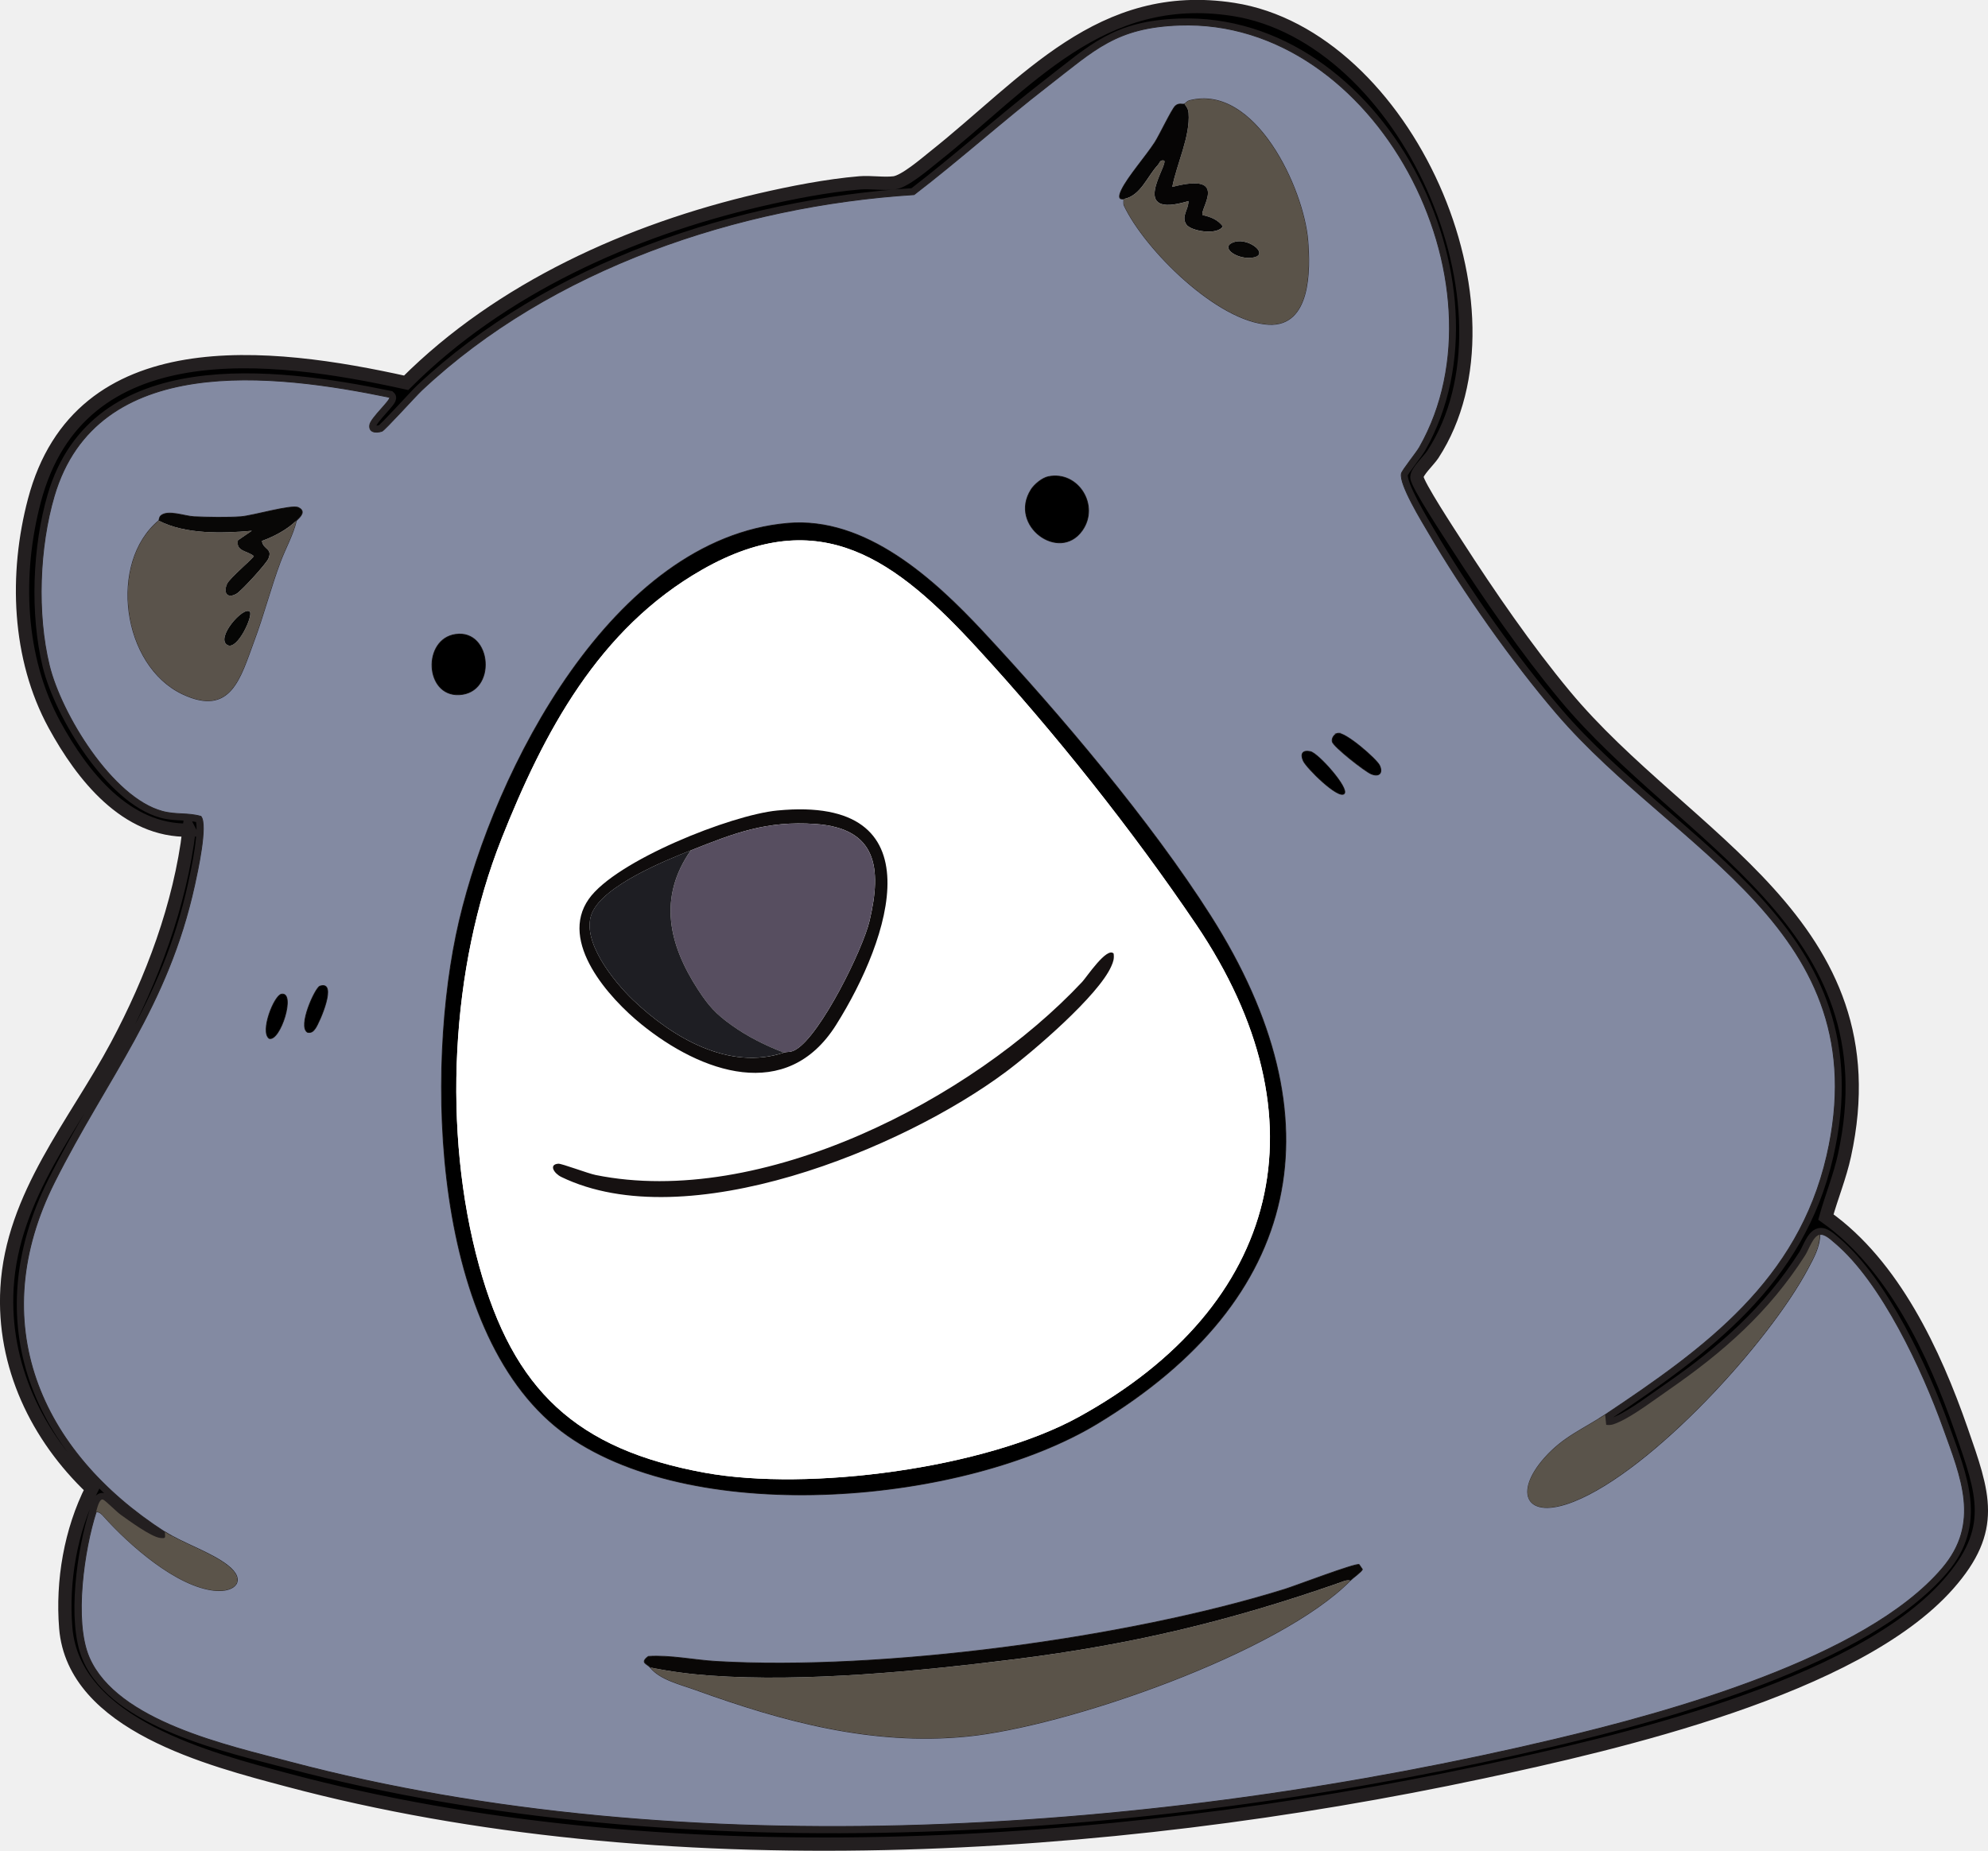
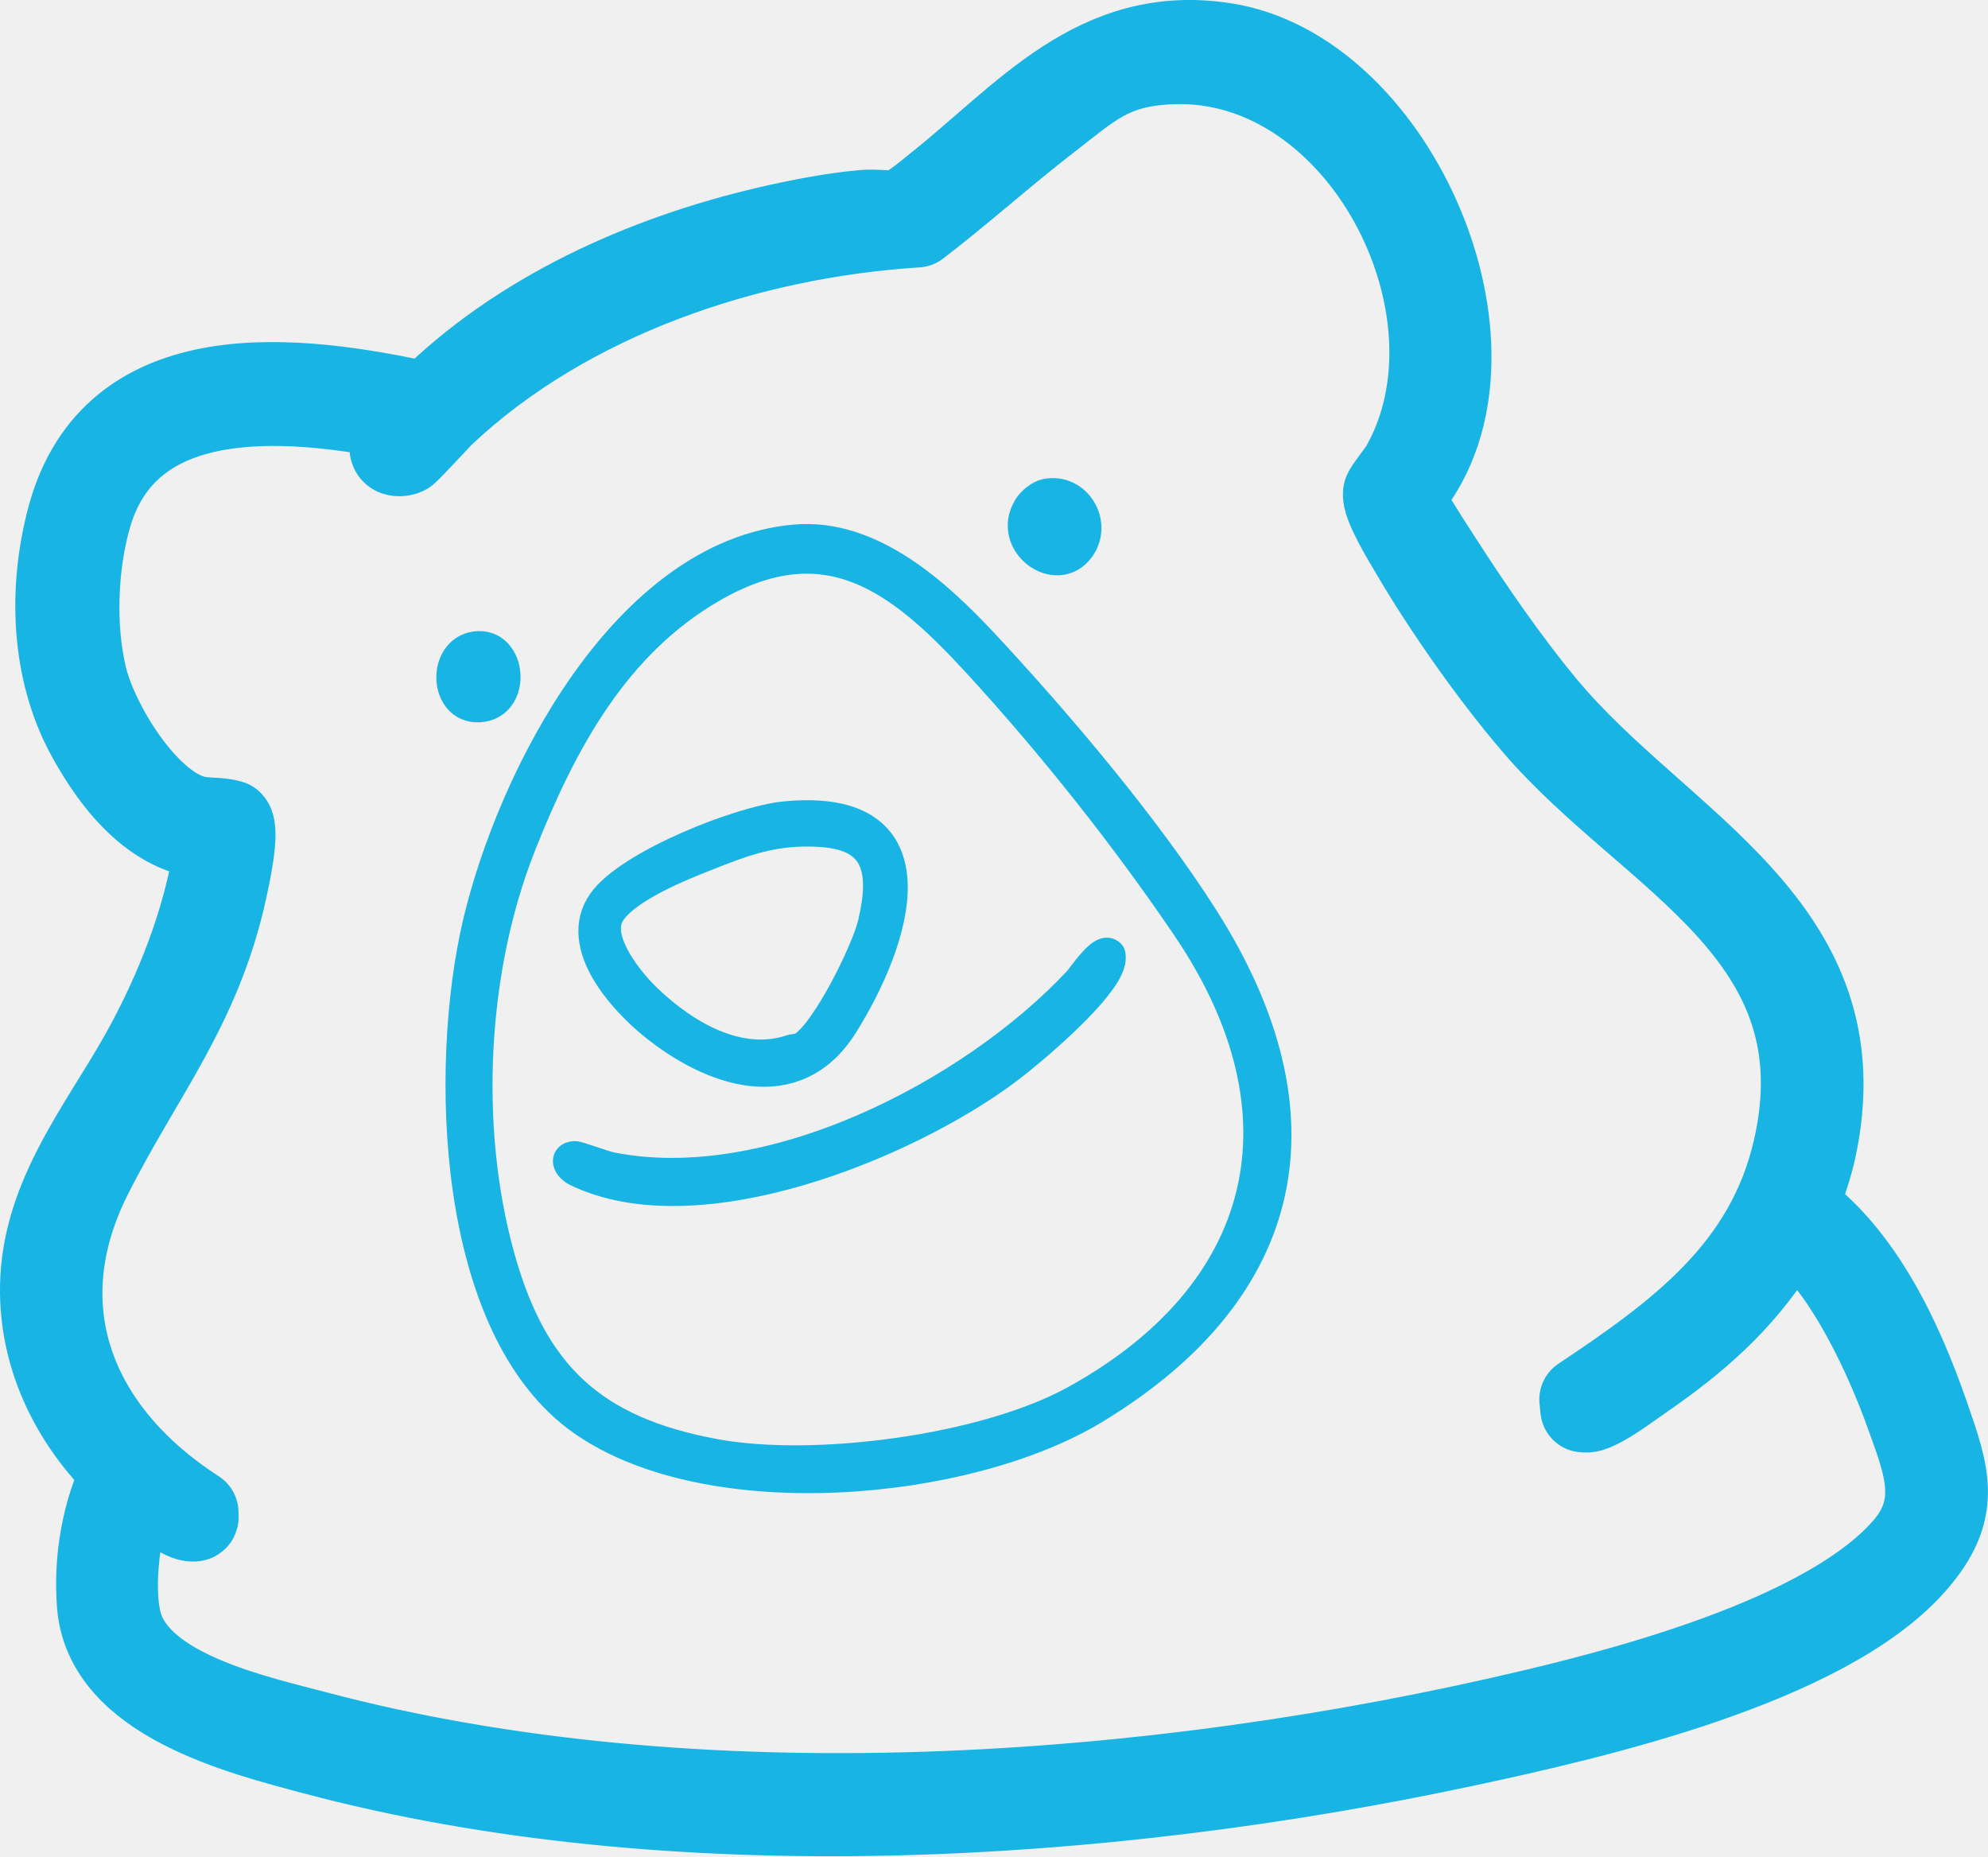
- <svg xmlns="http://www.w3.org/2000/svg" id="Layer_1" data-name="Layer 1" viewBox="0 0 474.93 442.21">
-   <defs>
-     <style>
-       .cls-1 {
-         fill: #574e60;
-       }
- 
-       .cls-2 {
-         fill: #060605;
-       }
- 
-       .cls-3 {
-         fill: #fff;
-       }
- 
-       .cls-4 {
-         fill: #5a544b;
-       }
- 
-       .cls-5 {
-         fill: #080706;
-       }
- 
-       .cls-6 {
-         fill: #5a534b;
-       }
- 
-       .cls-7 {
-         fill: #060505;
-       }
- 
-       .cls-8 {
-         fill: #161111;
-       }
- 
-       .cls-9 {
-         fill: #0f0c0c;
-       }
- 
-       .cls-10 {
-         fill: #838aa2;
-         stroke-width: .2px;
-       }
- 
-       .cls-10, .cls-11 {
-         stroke: #231f20;
-         stroke-miterlimit: 10;
-       }
- 
-       .cls-11 {
-         stroke-width: 3.17px;
-       }
- 
-       .cls-12 {
-         fill: #1e1e23;
-       }
- 
-       .cls-13 {
-         fill: #5b544a;
-       }
- 
-       .cls-14 {
-         fill: #5a5349;
-       }
- 
-       .cls-15 {
-         fill: #090706;
-       }
-     </style>
-   </defs>
-   <path class="cls-3" d="M45.19,198.34c-2.17,17.94-8.84,35.69-17.31,51.55-9.96,18.65-24.94,35.74-26.2,57.89-1.05,18.46,7.15,35.46,20.27,47.93-5.06,10.01-7.14,22.08-6.23,33.27,1.89,23.19,34.64,31.45,53.05,36.36,89.3,23.8,195.64,17.18,285.33-1.94,31.93-6.81,89.31-19.93,111.31-44.79,11.68-13.2,8.47-21.67,3.14-36.99-6.38-18.34-16.18-39.36-32.34-50.82,1.37-4.89,3.34-9.65,4.45-14.74,12.06-55.38-38.07-75.21-66.83-109.87-9.12-10.99-18.08-24-25.83-36.03-1.54-2.39-9.52-14.52-9.5-16.16.02-1.34,2.86-3.93,3.81-5.4,22.62-34.72-6.5-99.92-47.65-106.33-31.71-4.94-49.32,17.59-71.4,35.13-2.17,1.73-7.16,6.01-9.64,6.31s-5.59-.23-8.22,0c-7.74.64-16.36,2.33-23.93,4.1-30.88,7.19-61.85,21.11-84.43,43.67-32.39-7.18-78-12.78-88.81,28.11-4.64,17.55-3.97,37.56,4.82,53.65,6.56,12,17.05,25.5,32.15,25.12Z" />
-   <path class="cls-11" d="M45.19,198.34c-15.1.37-25.59-13.12-32.15-25.12-8.79-16.09-9.46-36.1-4.82-53.65,10.81-40.89,56.42-35.29,88.81-28.11,22.58-22.56,53.55-36.48,84.43-43.67,7.57-1.76,16.2-3.45,23.93-4.1,2.64-.22,5.68.31,8.22,0s7.47-4.58,9.64-6.31c22.08-17.53,39.68-40.06,71.4-35.13,41.15,6.41,70.27,71.6,47.65,106.33-.96,1.47-3.8,4.06-3.81,5.4-.02,1.64,7.97,13.77,9.5,16.16,7.74,12.03,16.7,25.04,25.83,36.03,28.76,34.66,78.9,54.49,66.83,109.87-1.11,5.09-3.08,9.85-4.45,14.74,16.16,11.45,25.96,32.48,32.34,50.82,5.33,15.32,8.54,23.79-3.14,36.99-22,24.86-79.38,37.98-111.31,44.79-89.68,19.13-196.03,25.75-285.33,1.94-18.41-4.91-51.16-13.17-53.05-36.36-.91-11.19,1.16-23.26,6.23-33.27-13.12-12.47-21.32-29.47-20.27-47.93,1.26-22.14,16.24-39.24,26.2-57.89,8.47-15.86,15.14-33.61,17.31-51.55ZM383.48,338.01c23.95-15.99,46.03-32.01,52.92-61.85,12.48-54.02-36.06-72.42-64.51-105.61-10.69-12.47-22.37-29.09-30.66-43.28-1.53-2.61-7-11.52-6.47-14.1.17-.81,3.54-4.92,4.33-6.31,22.25-39.17-10.28-102.52-57.35-100.84-15.15.54-20.21,5.86-31.4,14.51-10.85,8.39-21.17,17.7-32,25.99-41.93,2.64-86.67,17.65-117.6,46.72-1.48,1.39-8.87,9.6-9.52,9.81-1.46.47-3.19.3-2.92-1.52.25-1.68,5.28-6.09,4.71-6.59-27.62-5.7-69.9-10.95-80.08,23.57-3.6,12.21-4.2,28.16-1.17,40.52,2.82,11.5,14.98,31.59,27.02,34.83,3.26.88,6.05.29,9.19,1.2,1.7,1.95-.87,13.51-1.51,16.43-6.41,29.25-20.78,45.74-33.45,70.94-16.84,33.5-3.68,64.27,26.35,83.62,0,1.28.41,1.62-1.17,1.42-2.16-.28-7.39-4.11-9.42-5.57-.94-.67-3.57-3.33-4.16-3.58-.93-.39-1.48,2.26-1.68,2.9-2.89,8.91-5.43,26.15-1.69,34.8,6.64,15.34,33.22,21.09,47.98,24.99,94.43,24.99,207.83,16.99,302.16-5.41,27.08-6.43,74.21-19.33,92.55-40.84,9.23-10.82,4.54-21.64.24-33.6-4.91-13.68-14.68-34.8-25.88-44.2-.99-.83-2.45-2.24-3.61-1.95-1.6.4-2.5,3.45-3.48,4.98-8.65,13.55-19.48,23.05-32.62,32.14-3.21,2.22-8.36,6.11-11.73,7.6-1.07.47-1.9.9-3.15.71l-.25-2.42Z" />
-   <path class="cls-10" d="M39.39,366.04c-30.03-19.35-43.19-50.11-26.35-83.62,12.67-25.2,27.03-41.69,33.45-70.94.64-2.92,3.21-14.48,1.51-16.43-3.15-.91-5.93-.32-9.19-1.2-12.05-3.24-24.21-23.34-27.02-34.83-3.03-12.36-2.43-28.31,1.17-40.52,10.18-34.52,52.46-29.27,80.08-23.57.57.51-4.46,4.92-4.71,6.59-.27,1.82,1.46,1.99,2.92,1.52.65-.21,8.03-8.42,9.52-9.81,30.93-29.07,75.67-44.07,117.6-46.72,10.83-8.29,21.15-17.6,32-25.99,11.19-8.66,16.25-13.97,31.4-14.51,47.07-1.68,79.6,61.67,57.35,100.84-.79,1.39-4.17,5.51-4.33,6.31-.54,2.59,4.94,11.49,6.47,14.1,8.29,14.19,19.97,30.81,30.66,43.28,28.45,33.19,76.99,51.59,64.51,105.61-6.89,29.84-28.97,45.87-52.92,61.85-5.3,3.54-9.96,5.24-14.51,10.38-7.35,8.31-4.45,14.85,6.95,10.33,18.66-7.39,46.61-38,55.97-55.67,1.33-2.51,2.81-5.11,2.82-8.06,1.16-.29,2.62,1.12,3.61,1.95,11.19,9.4,20.97,30.51,25.88,44.2,4.3,11.97,8.98,22.78-.24,33.6-18.33,21.51-65.47,34.41-92.55,40.84-94.33,22.4-207.72,30.4-302.16,5.41-14.76-3.91-41.35-9.65-47.98-24.99-3.74-8.65-1.2-25.89,1.69-34.8.95.02,1.36.58,1.93,1.21,5.95,6.62,17.23,16.68,26.4,17.59,4.86.48,7.61-2.41,3.06-5.96-4-3.12-10.68-5.26-14.95-8.01ZM282.96,24.85c-.46.19-1.32-.32-2.18.48s-3.78,6.96-4.87,8.67c-2.15,3.34-6.47,8.24-7.97,11.36-1.32,2.77.44,2.08.52,2.21.1.16-.11,1.07.12,1.55,4.99,10.54,22.33,27.75,34.51,28.38,10.05.52,9.91-13.08,9.34-20.01-1.02-12.45-12.57-37.38-28.16-33.47-.74.18-1.04.73-1.31.84ZM250.45,113.88c-1.47.3-3.34,1.84-4.14,3.11-5.42,8.61,6.76,17.43,12.21,9.79,4.27-5.98-.94-14.36-8.07-12.9ZM37.94,124.4c-12.05,10.06-8.77,34.6,5.7,41.42,11.54,5.44,13.78-3.97,17.02-12.66,2.32-6.19,3.96-12.67,6.27-18.86,1.24-3.32,3.04-6.44,3.87-9.9.89-.86,2.41-2.22.48-3.14-1.63-.78-10.83,1.98-13.75,2.19-3.31.24-7.8.15-11.15,0-2.26-.1-6.26-1.71-7.95-.24-.42.37-.41,1.13-.48,1.19ZM188.14,125.03c-41.85,3.7-69.99,59-78.44,95.05-8.24,35.14-6.8,99.99,25.91,122.95,31.31,21.97,94.92,16.24,126.53-2.88,49.15-29.75,57.94-72.73,27.11-121.27-14.3-22.53-36.09-48.28-54.37-67.9-11.79-12.66-28.11-27.59-46.74-25.95ZM108.87,151.56c-7.95,1.1-7.43,14.83.83,14.43,9.05-.43,7.84-15.64-.83-14.43ZM319.54,175.21c-.78.19-1.47,1.19-1.26,2.01.32,1.23,7.8,7.08,9.27,7.69,1.93.81,2.88-.22,2.03-2.03-.7-1.5-8.28-8.11-10.05-7.67ZM321.13,189.64c1.27-1.26-6.21-9.68-8.08-10.07s-2.45.53-1.7,2.21c.77,1.71,8.38,9.24,9.78,7.86ZM76.43,235.61c-1.13.37-5.38,9.68-2.95,11.05.95.16,1.39-.28,1.88-.99.99-1.43,5.38-11.48,1.07-10.06ZM67.25,237.53c-1.76.3-5.17,8.96-2.95,10.59,2.66.8,6.43-11.19,2.95-10.59ZM155.37,398.41c2.41,2.93,7.14,3.98,10.86,5.33,20.95,7.58,42.2,13.33,64.76,11.1,24-2.37,74.65-19.98,91.58-37.21.54-.55,2.78-2.13,2.9-2.67l-.79-1.16c-1.01-.3-15.16,5.1-17.69,5.89-37.81,11.8-96.52,19.58-135.92,17.26-5.34-.31-10.9-1.54-16.19-1.19-2.08,1.58-.29,1.72.48,2.65Z" />
-   <path class="cls-4" d="M434.7,294.99c0,2.95-1.49,5.54-2.82,8.06-9.36,17.67-37.31,48.27-55.97,55.67-11.4,4.52-14.3-2.02-6.95-10.33,4.55-5.14,9.21-6.84,14.51-10.38l.25,2.42c1.25.19,2.08-.23,3.15-.71,3.37-1.5,8.52-5.38,11.73-7.6,13.13-9.09,23.96-18.59,32.62-32.14.98-1.53,1.87-4.58,3.48-4.98Z" />
-   <path class="cls-13" d="M22.96,361.2c.21-.63.75-3.29,1.68-2.9.59.25,3.22,2.91,4.16,3.58,2.03,1.46,7.26,5.28,9.42,5.57,1.58.21,1.18-.14,1.17-1.42,4.27,2.75,10.95,4.89,14.95,8.01,4.55,3.55,1.81,6.44-3.06,5.96-9.17-.91-20.45-10.97-26.4-17.59-.57-.63-.97-1.2-1.93-1.21Z" />
-   <path d="M188.14,125.03c18.63-1.65,34.95,13.29,46.74,25.95,18.28,19.62,40.07,45.37,54.37,67.9,30.83,48.55,22.04,91.52-27.11,121.27-31.6,19.13-95.22,24.86-126.53,2.88-32.71-22.96-34.15-87.81-25.91-122.95,8.45-36.05,36.59-91.35,78.44-95.05ZM119.8,200.45c-12.22,30.75-14.15,69.98-5.37,101.9,8.22,29.87,23.23,43.91,53.9,49.52,24.86,4.54,67.03-1.03,89.33-13.3,48.42-26.62,59.39-71.37,28.1-117.67-15.28-22.61-33.87-45.98-52.34-66.06-19.19-20.87-37.37-34.84-65.64-18.75-24.8,14.12-37.88,38.91-47.99,64.36Z" />
-   <path class="cls-14" d="M322.58,377.63c-16.94,17.23-67.58,34.83-91.58,37.21-22.56,2.23-43.81-3.52-64.76-11.1-3.72-1.35-8.45-2.39-10.86-5.33,4.64.96,9.51,1.59,14.26,1.93,22.77,1.63,50.12-1.07,72.91-3.92,27.73-3.47,51.2-9.08,77.44-18.25.87-.3,1.61-.73,2.6-.54Z" />
-   <path class="cls-14" d="M268.46,47.56c4.01-.73,5.61-5.37,8.11-8.08.48-.52.5-1.35,1.55-1.1,1.01,1.08-8.8,14.09,5.8,9.67.05,2.05-1.79,3.61-.51,5.59,1.03,1.59,7.45,2.68,8.72.45-1.22-1.6-2.88-2.28-4.81-2.68-.93-1.28,6.7-10.37-7.26-6.74,1.02-5.46,4.33-12.08,3.89-17.66-.07-.9-.43-1.49-.99-2.15.27-.11.57-.66,1.31-.84,15.6-3.91,27.14,21.02,28.16,33.47.57,6.93.71,20.53-9.34,20.01-12.18-.63-29.53-17.83-34.51-28.38-.23-.48-.02-1.39-.12-1.55ZM294.9,57.81c-3.63,1.11.2,4.03,3.78,3.8,5.19-.33-.11-4.92-3.78-3.8Z" />
-   <path class="cls-6" d="M37.94,124.4c6.31,3.3,15.19,3.05,22.23,2.42l-3.32,2.27c-.56,2.69,2.36,2.51,3.79,3.77,0,.46-5.75,5.19-6.39,6.65-.97,2.21.13,3.61,2.32,2.32,1.13-.67,7.07-7.14,7.58-8.39,1.01-2.5-1.27-2.06-1.56-4.2,2.9-1.05,5.98-2.67,8.21-4.84-.83,3.46-2.64,6.58-3.87,9.9-2.31,6.2-3.95,12.67-6.27,18.86-3.25,8.68-5.48,18.1-17.02,12.66-14.47-6.82-17.74-31.36-5.7-41.42ZM59.68,146.15c-1.46-1.47-8.37,6.4-5.31,7.99,2.38,1.24,6.18-7.11,5.31-7.99Z" />
-   <path class="cls-15" d="M322.58,377.63c-.98-.19-1.73.24-2.6.54-26.24,9.17-49.71,14.78-77.44,18.25-22.79,2.85-50.14,5.55-72.91,3.92-4.75-.34-9.62-.97-14.26-1.93-.76-.93-2.56-1.07-.48-2.65,5.29-.34,10.85.88,16.19,1.19,39.4,2.32,98.11-5.46,135.92-17.26,2.53-.79,16.67-6.19,17.69-5.89l.79,1.16c-.12.54-2.36,2.12-2.9,2.67Z" />
-   <path class="cls-7" d="M282.96,24.85c.56.66.92,1.25.99,2.15.44,5.58-2.86,12.21-3.89,17.66,13.97-3.63,6.33,5.46,7.26,6.74,1.92.41,3.59,1.08,4.81,2.68-1.27,2.23-7.69,1.14-8.72-.45-1.28-1.98.56-3.54.51-5.59-14.59,4.42-4.79-8.59-5.8-9.67-1.05-.25-1.07.59-1.55,1.1-2.51,2.71-4.1,7.35-8.11,8.08-.08-.13-1.84.55-.52-2.21,1.49-3.12,5.81-8.02,7.97-11.36,1.1-1.7,4.01-7.86,4.87-8.67s1.72-.29,2.18-.48Z" />
-   <path class="cls-5" d="M37.94,124.4c.07-.06.06-.82.48-1.19,1.69-1.47,5.7.14,7.95.24,3.36.15,7.85.24,11.15,0,2.92-.21,12.12-2.97,13.75-2.19,1.93.92.41,2.28-.48,3.14-2.23,2.17-5.32,3.79-8.21,4.84.29,2.14,2.58,1.69,1.56,4.2-.5,1.24-6.45,7.72-7.58,8.39-2.19,1.3-3.29-.11-2.32-2.32.64-1.45,6.39-6.19,6.39-6.65-1.44-1.26-4.35-1.08-3.79-3.77l3.32-2.27c-7.04.63-15.92.88-22.23-2.42Z" />
-   <path d="M250.45,113.88c7.13-1.45,12.34,6.92,8.07,12.9-5.45,7.64-17.63-1.18-12.21-9.79.8-1.27,2.67-2.81,4.14-3.11Z" />
-   <path d="M108.87,151.56c8.67-1.2,9.88,14,.83,14.43-8.26.4-8.78-13.33-.83-14.43Z" />
-   <path d="M319.54,175.21c1.77-.44,9.35,6.18,10.05,7.67.85,1.82-.1,2.85-2.03,2.03-1.47-.62-8.95-6.47-9.27-7.69-.22-.82.48-1.82,1.26-2.01Z" />
-   <path d="M321.13,189.64c-1.4,1.38-9.01-6.15-9.78-7.86-.75-1.68-.18-2.6,1.7-2.21s9.35,8.81,8.08,10.07Z" />
-   <path d="M76.43,235.61c4.31-1.42-.08,8.63-1.07,10.06-.5.72-.93,1.15-1.88.99-2.43-1.37,1.83-10.68,2.95-11.05Z" />
-   <path d="M67.25,237.53c3.48-.6-.3,11.39-2.95,10.59-2.22-1.63,1.2-10.28,2.95-10.59Z" />
-   <path class="cls-3" d="M119.8,200.45c10.11-25.45,23.19-50.24,47.99-64.36,28.27-16.1,46.45-2.13,65.64,18.75,18.47,20.09,37.06,43.46,52.34,66.06,31.29,46.3,20.32,91.05-28.1,117.67-22.31,12.26-64.48,17.84-89.33,13.3-30.67-5.61-45.69-19.65-53.9-49.52-8.78-31.91-6.85-71.14,5.37-101.9ZM185.72,193.65c-11.06,1.06-38.59,11.98-45.05,21.15-7.25,10.28,4.86,23.69,12.55,29.92,14.24,11.55,34.72,18.92,46.53.16,12.98-20.63,24.39-54.93-14.02-51.23ZM266.04,227.82c-1.62-1.62-6.46,5.68-7.48,6.77-26.42,28.22-76.8,54.15-116.25,46.16-1.84-.37-8.12-2.76-8.92-2.7-2.34.18-1.05,2.31.72,3.17,29.87,14.46,81.51-6.66,106.28-25.17,6.43-4.81,22.02-18.18,25.1-25.16.47-1.07.74-1.85.56-3.06Z" />
-   <path class="cls-5" d="M294.9,57.81c3.67-1.12,8.97,3.48,3.78,3.8-3.57.22-7.41-2.7-3.78-3.8Z" />
-   <path class="cls-2" d="M59.68,146.15c.87.88-2.93,9.24-5.31,7.99-3.06-1.6,3.86-9.47,5.31-7.99Z" />
-   <path class="cls-9" d="M185.72,193.65c38.41-3.7,27.01,30.6,14.02,51.23-11.8,18.76-32.29,11.39-46.53-.16-7.68-6.23-19.79-19.64-12.55-29.92,6.46-9.17,33.99-20.09,45.05-21.15ZM165.04,203.17c-6.33,2.52-20.65,8.34-23.56,14.86-2.94,6.57,5.24,16.59,9.78,20.92,9.43,9,22.92,16.94,36.02,12.55.9-.3,1.49.07,2.88-.75,5.9-3.49,15.96-23.87,17.58-30.74,2.98-12.63,1.76-22.12-12.95-23.14-11.68-.81-19.26,2.13-29.74,6.3Z" />
-   <path class="cls-8" d="M266.04,227.82c.18,1.21-.08,1.99-.56,3.06-3.07,6.99-18.66,20.35-25.1,25.16-24.77,18.52-76.41,39.64-106.28,25.17-1.77-.86-3.06-2.99-.72-3.17.8-.06,7.08,2.33,8.92,2.7,39.45,7.99,89.83-17.95,116.25-46.16,1.02-1.09,5.86-8.39,7.48-6.77Z" />
-   <path class="cls-1" d="M187.27,251.5c-4.4-1.69-8.68-3.81-12.52-6.57-3.77-2.7-5.46-4.58-7.98-8.45-7.03-10.82-9.61-22.04-1.73-33.3,10.48-4.17,18.06-7.11,29.74-6.3,14.71,1.02,15.93,10.51,12.95,23.14-1.62,6.87-11.69,27.25-17.58,30.74-1.38.82-1.98.44-2.88.75Z" />
-   <path class="cls-12" d="M165.04,203.17c-7.88,11.27-5.3,22.49,1.73,33.3,2.52,3.87,4.21,5.75,7.98,8.45,3.84,2.76,8.12,4.88,12.52,6.57-13.1,4.39-26.59-3.55-36.02-12.55-4.54-4.33-12.72-14.35-9.78-20.92,2.91-6.51,17.23-12.33,23.56-14.86Z" />
+ <svg xmlns="http://www.w3.org/2000/svg" fill="none" viewBox="14.42 8.16 107.92 100.76">
+   <path d="M26.303 53.56C22.999 53.641 20.703 50.689 19.268 48.063C17.344 44.542 17.198 40.164 18.213 36.323C20.579 27.376 30.559 28.601 37.647 30.172C42.588 25.236 49.365 22.189 56.122 20.616C57.779 20.231 59.667 19.861 61.359 19.719C61.937 19.671 62.602 19.787 63.158 19.719C63.714 19.651 64.792 18.717 65.267 18.338C70.099 14.502 73.95 9.572 80.891 10.651C89.896 12.053 96.268 26.319 91.318 33.919C91.108 34.24 90.487 34.807 90.485 35.1C90.48 35.459 92.229 38.113 92.563 38.636C94.257 41.269 96.218 44.116 98.216 46.521C104.509 54.105 115.481 58.444 112.84 70.563C112.597 71.677 112.166 72.718 111.866 73.788C115.402 76.294 117.547 80.896 118.943 84.909C120.109 88.262 120.812 90.115 118.256 93.004C113.441 98.444 100.885 101.314 93.898 102.805C74.274 106.991 51.002 108.439 31.461 103.229C27.432 102.155 20.266 100.347 19.852 95.273C19.653 92.824 20.106 90.183 21.215 87.992C18.345 85.264 16.55 81.544 16.78 77.504C17.056 72.659 20.334 68.917 22.513 64.836C24.366 61.366 25.826 57.482 26.301 53.556L26.303 53.56ZM100.33 84.124C105.57 80.625 110.402 77.119 111.91 70.589C114.641 58.768 104.019 54.742 97.793 47.479C95.454 44.75 92.898 41.114 91.084 38.008C90.749 37.437 89.552 35.487 89.668 34.923C89.706 34.746 90.443 33.846 90.616 33.542C95.485 24.971 88.366 11.108 78.066 11.476C74.751 11.594 73.644 12.758 71.195 14.651C68.821 16.487 66.563 18.524 64.193 20.338C55.017 20.916 45.227 24.201 38.459 30.562C38.135 30.866 36.518 32.663 36.376 32.708C36.056 32.811 35.678 32.774 35.737 32.376C35.791 32.008 36.892 31.043 36.767 30.934C30.723 29.686 21.471 28.538 19.244 36.092C18.456 38.763 18.325 42.254 18.988 44.958C19.605 47.475 22.266 51.871 24.901 52.58C25.614 52.773 26.224 52.643 26.912 52.843C27.284 53.269 26.721 55.799 26.581 56.438C25.178 62.839 22.034 66.447 19.261 71.961C15.576 79.292 18.456 86.025 25.027 90.259C25.027 90.54 25.117 90.614 24.771 90.57C24.299 90.509 23.154 89.671 22.71 89.351C22.504 89.205 21.929 88.623 21.8 88.568C21.596 88.483 21.476 89.062 21.432 89.203C20.8 91.152 20.244 94.925 21.062 96.818C22.515 100.174 28.332 101.433 31.561 102.286C52.225 107.755 77.04 106.004 97.682 101.102C103.608 99.695 113.921 96.872 117.934 92.165C119.954 89.798 118.927 87.43 117.987 84.813C116.912 81.819 114.774 77.198 112.323 75.141C112.107 74.959 111.787 74.651 111.533 74.714C111.183 74.802 110.986 75.469 110.772 75.804C108.879 78.769 106.509 80.848 103.634 82.837C102.931 83.323 101.804 84.174 101.067 84.5C100.833 84.603 100.651 84.697 100.378 84.655L100.323 84.126L100.33 84.124Z" fill="#18b4e4" stroke="#18b4e4" stroke-width="4.681" stroke-miterlimit="2" stroke-linejoin="round" />
+   <path d="M57.584 37.52C61.661 37.159 65.232 40.428 67.812 43.198C71.812 47.492 76.58 53.126 79.71 58.056C86.456 68.68 84.532 78.083 73.777 84.593C66.862 88.779 52.941 90.033 46.089 85.224C38.931 80.199 38.616 66.008 40.419 58.319C42.269 50.43 48.426 38.329 57.584 37.52ZM42.63 54.023C39.956 60.752 39.533 69.337 41.455 76.322C43.253 82.858 46.538 85.93 53.249 87.158C58.689 88.151 67.917 86.933 72.797 84.248C83.392 78.422 85.793 68.63 78.946 58.498C75.602 53.551 71.534 48.437 67.493 44.043C63.293 39.476 59.315 36.419 53.129 39.94C47.702 43.03 44.84 48.454 42.627 54.023H42.63Z" fill="#18b4e4" stroke="#18b4e4" stroke-width="1.779" stroke-miterlimit="2" stroke-linejoin="round" />
+   <path d="M71.22 35.036C72.781 34.719 73.921 36.551 72.986 37.86C71.793 39.533 69.127 37.602 70.313 35.717C70.489 35.439 70.898 35.102 71.22 35.036Z" fill="#18b4e4" stroke="#18b4e4" stroke-width="1.779" stroke-miterlimit="2" stroke-linejoin="round" />
+   <path d="M40.238 43.319C42.136 43.057 42.401 46.384 40.42 46.478C38.612 46.566 38.498 43.56 40.238 43.319Z" fill="#18b4e4" stroke="#18b4e4" stroke-width="1.779" stroke-miterlimit="2" stroke-linejoin="round" />
+   <path d="M57.054 52.545C65.459 51.735 62.965 59.241 60.122 63.755C57.54 67.86 53.056 66.248 49.94 63.72C48.26 62.357 45.609 59.423 47.194 57.173C48.607 55.166 54.632 52.777 57.052 52.545H57.054ZM52.529 54.628C51.144 55.179 48.01 56.453 47.373 57.88C46.73 59.318 48.52 61.51 49.513 62.458C51.577 64.427 54.529 66.165 57.395 65.204C57.592 65.138 57.721 65.219 58.026 65.04C59.317 64.276 61.518 59.816 61.873 58.313C62.525 55.549 62.258 53.473 59.039 53.249C56.483 53.072 54.824 53.716 52.531 54.628H52.529Z" fill="#18b4e4" stroke="#18b4e4" stroke-width="1.779" stroke-miterlimit="2" stroke-linejoin="round" />
+   <path d="M74.631 59.999C74.67 60.263 74.613 60.434 74.508 60.668C73.837 62.198 70.425 65.121 69.016 66.174C63.595 70.227 52.295 74.848 45.759 71.682C45.372 71.493 45.089 71.027 45.602 70.988C45.776 70.975 47.151 71.498 47.553 71.579C56.186 73.327 67.21 67.651 72.992 61.478C73.215 61.239 74.274 59.642 74.629 59.996L74.631 59.999Z" fill="#18b4e4" stroke="#18b4e4" stroke-width="1.779" stroke-miterlimit="2" stroke-linejoin="round" />
</svg>
